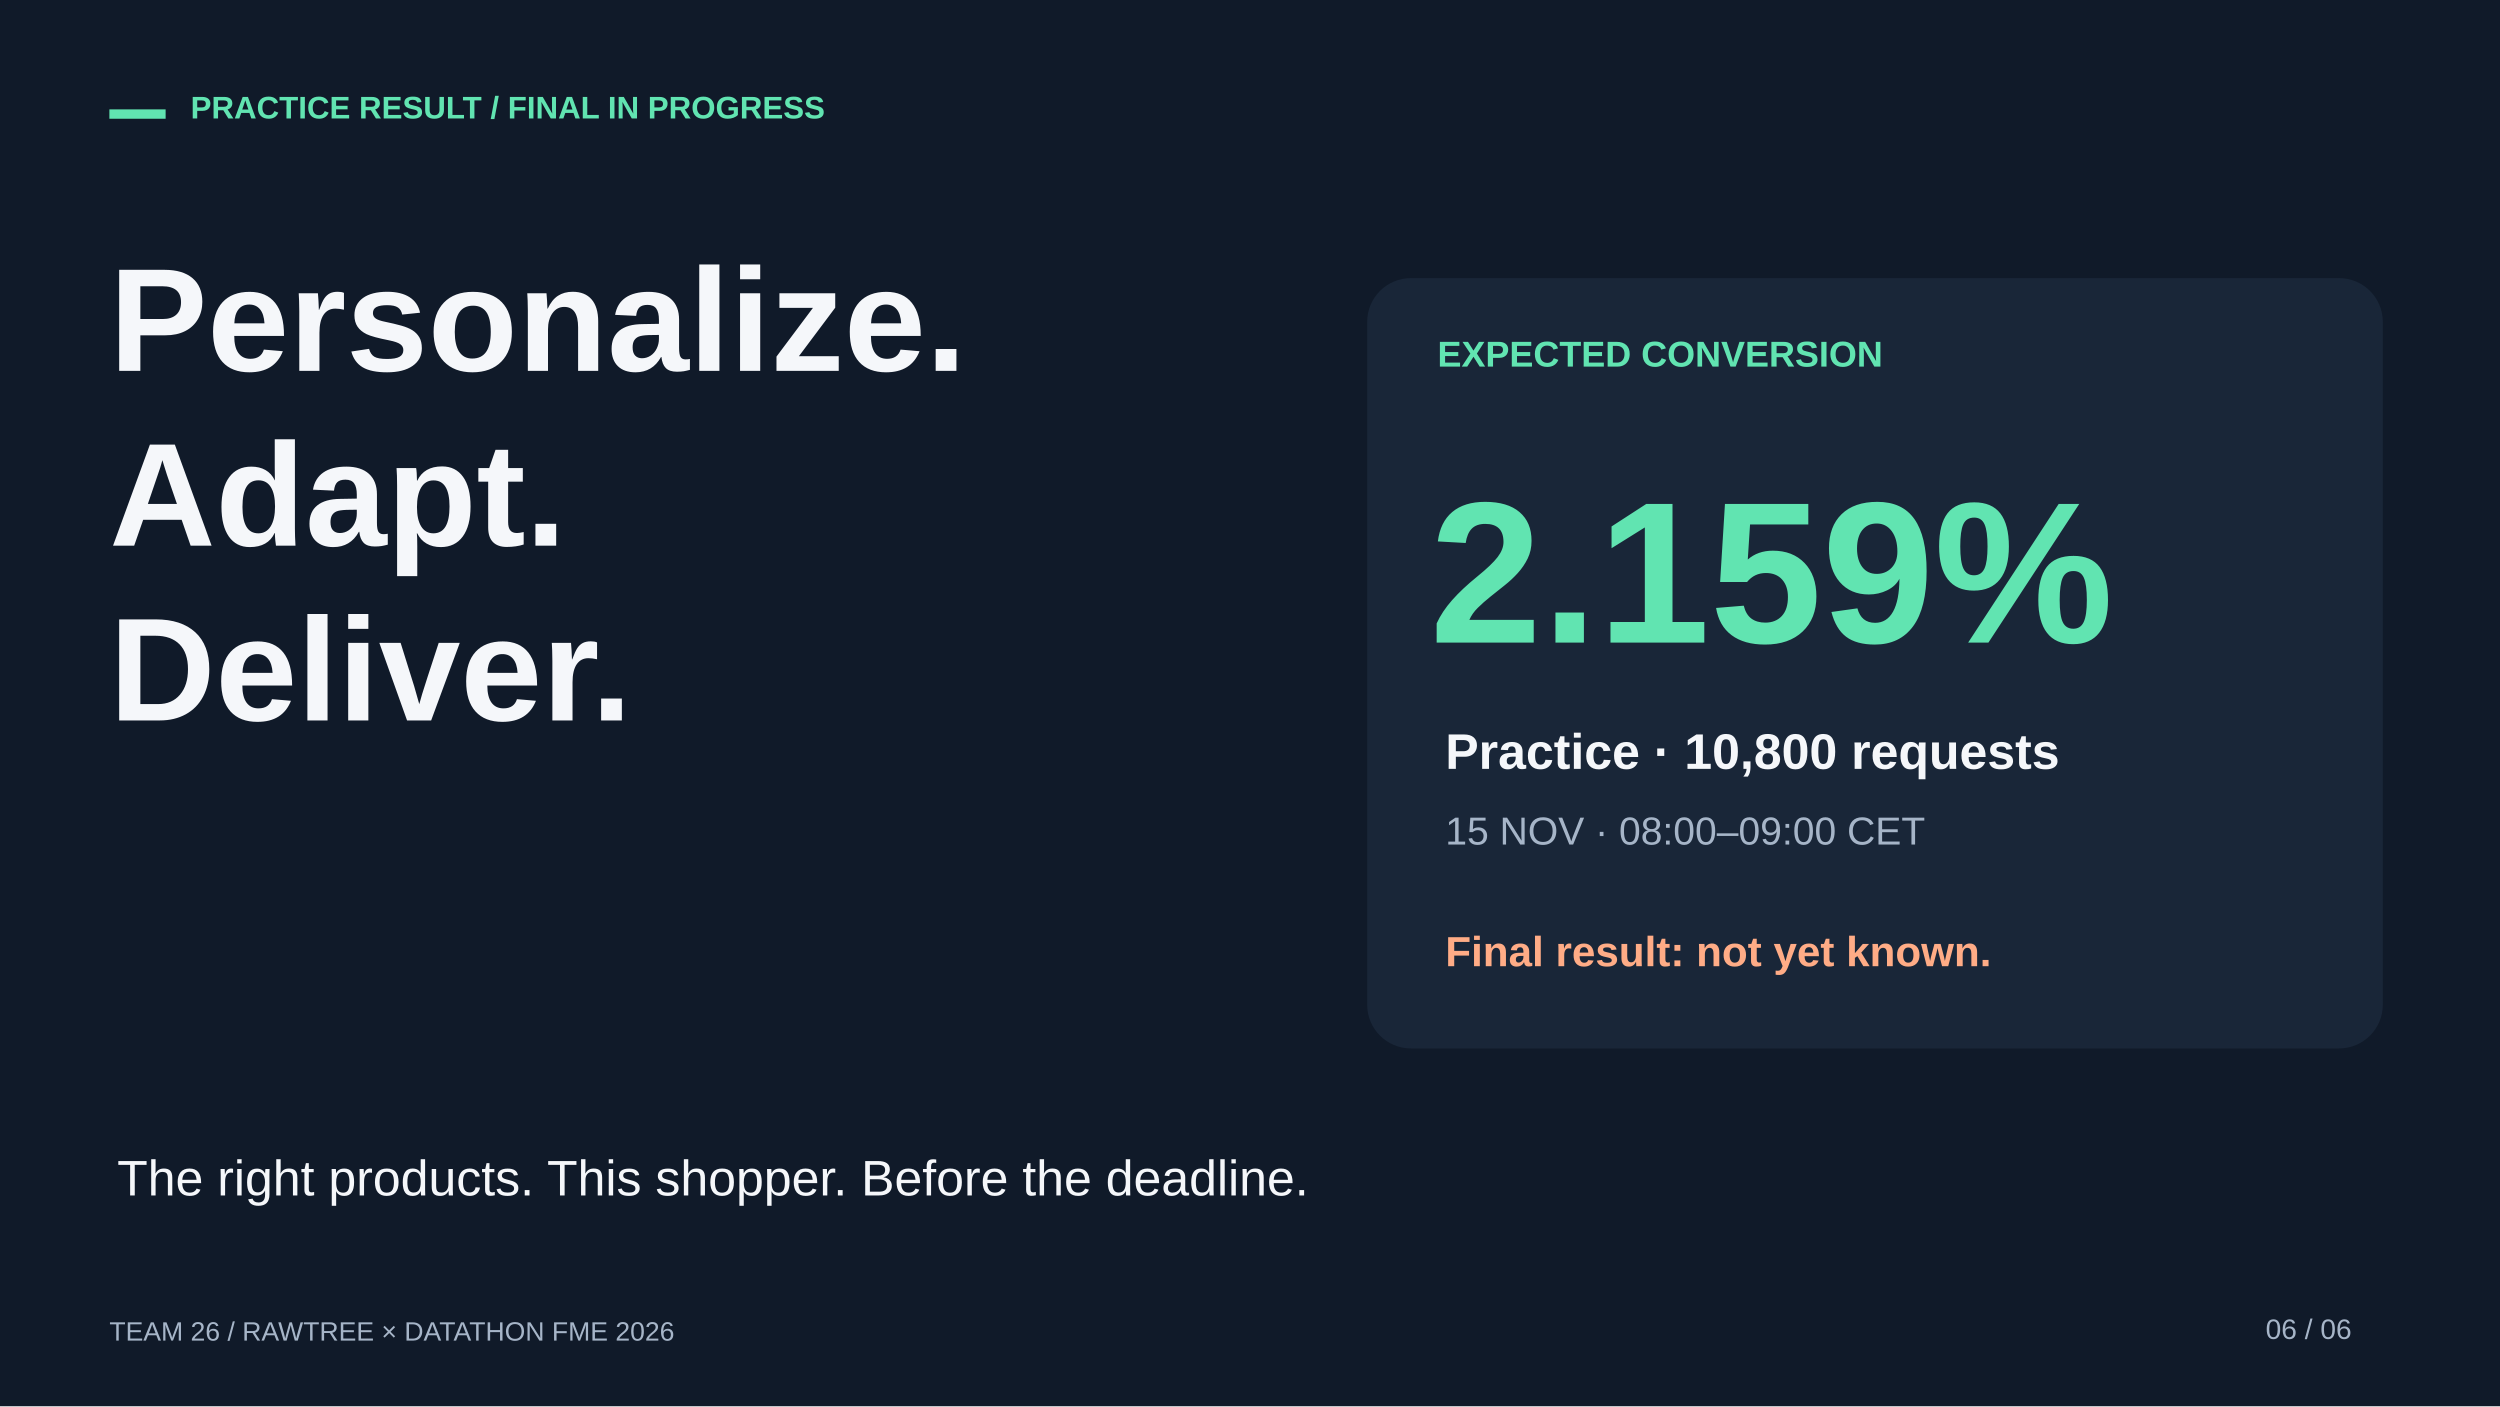
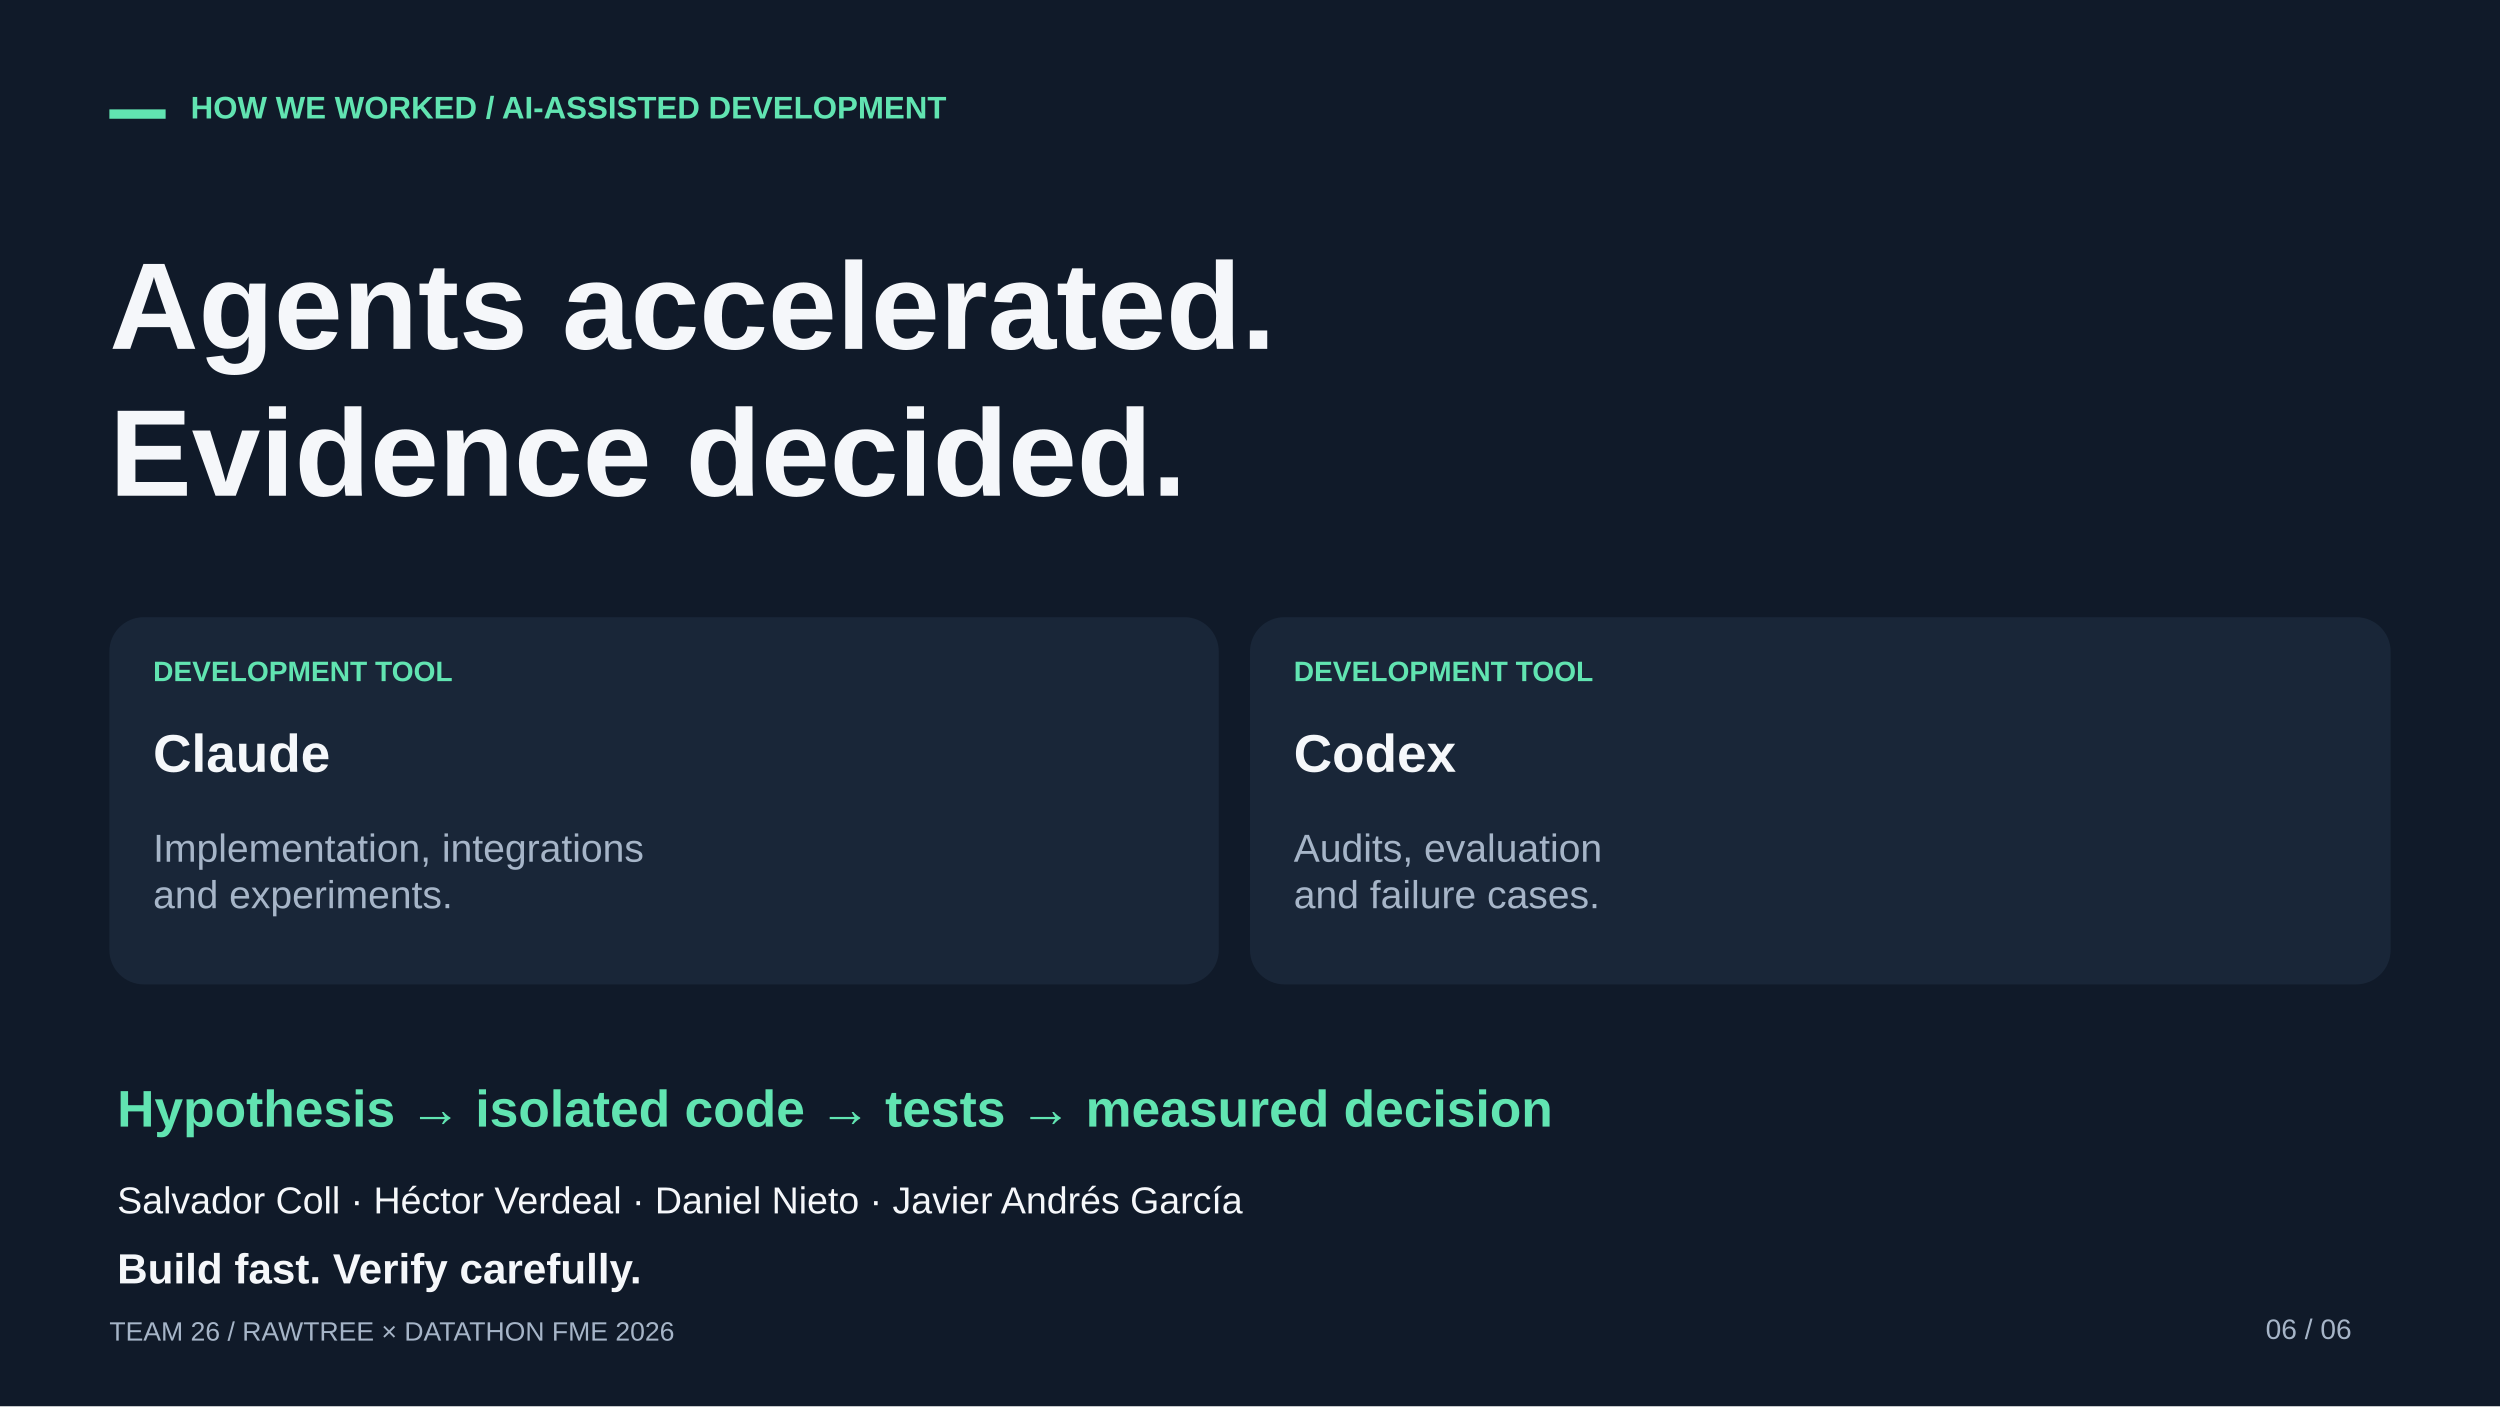
- <svg xmlns="http://www.w3.org/2000/svg" viewBox="0 0 1600 900" role="img" aria-label="Personalize. Adapt. Deliver.">
+ <svg xmlns="http://www.w3.org/2000/svg" viewBox="0 0 1600 900" role="img" aria-label="Agents accelerated. Evidence decided.">
  <rect x="0" y="0" width="1600" height="900" rx="0" fill="#101A29" />
  <rect x="70" y="70" width="36" height="6" rx="0" fill="#61E4B1" />
  <text fill="#61E4B1" font-family="Arial, sans-serif" font-size="20" font-weight="700">
-     <tspan x="122" y="75.8">PRACTICE RESULT / FINAL IN PROGRESS</tspan>
+     <tspan x="122" y="75.8">HOW WE WORKED / AI-ASSISTED DEVELOPMENT</tspan>
  </text>
  <text fill="#A6B5C8" font-family="Arial, sans-serif" font-size="17" font-weight="400">
    <tspan x="70" y="857.98">TEAM 26  /  RAWTREE × DATATHON FME 2026</tspan>
  </text>
  <text fill="#A6B5C8" font-family="Arial, sans-serif" font-size="18" font-weight="400">
    <tspan x="1450" y="856.92">06 / 06</tspan>
  </text>
-   <text fill="#F5F7FA" font-family="Arial, sans-serif" font-size="94" font-weight="700">
-     <tspan x="70" y="237.36">Personalize.</tspan>
-     <tspan x="70" y="349.22">Adapt.</tspan>
-     <tspan x="70" y="461.08">Deliver.</tspan>
+   <text fill="#F5F7FA" font-family="Arial, sans-serif" font-size="79" font-weight="700">
+     <tspan x="70" y="223.26">Agents accelerated.</tspan>
+     <tspan x="70" y="317.27">Evidence decided.</tspan>
  </text>
-   <rect x="875" y="178" width="650" height="493" rx="28" fill="#192638" />
-   <text fill="#61E4B1" font-family="Arial, sans-serif" font-size="23" font-weight="700">
-     <tspan x="920" y="234.62">EXPECTED CONVERSION</tspan>
+   <rect x="70" y="395" width="710" height="235" rx="22" fill="#192638" />
+   <text fill="#61E4B1" font-family="Arial, sans-serif" font-size="18" font-weight="700">
+     <tspan x="98" y="435.92">DEVELOPMENT TOOL</tspan>
  </text>
-   <text fill="#61E4B1" font-family="Arial, sans-serif" font-size="129" font-weight="700">
-     <tspan x="915" y="411.26">2.159%</tspan>
-   </text>
-   <text fill="#F5F7FA" font-family="Arial, sans-serif" font-size="32" font-weight="700">
-     <tspan x="925" y="492.08">Practice · 10,800 requests</tspan>
+   <text fill="#F5F7FA" font-family="Arial, sans-serif" font-size="34" font-weight="700">
+     <tspan x="98" y="493.96">Claude</tspan>
  </text>
  <text fill="#A6B5C8" font-family="Arial, sans-serif" font-size="25" font-weight="400">
-     <tspan x="925" y="540.5">15 NOV · 08:00–09:00 CET</tspan>
+     <tspan x="98" y="551.5">Implementation, integrations</tspan>
+     <tspan x="98" y="581.25">and experiments.</tspan>
  </text>
-   <text fill="#FFAC86" font-family="Arial, sans-serif" font-size="27" font-weight="700">
-     <tspan x="925" y="618.38">Final result: not yet known.</tspan>
+   <rect x="800" y="395" width="730" height="235" rx="22" fill="#192638" />
+   <text fill="#61E4B1" font-family="Arial, sans-serif" font-size="18" font-weight="700">
+     <tspan x="828" y="435.92">DEVELOPMENT TOOL</tspan>
  </text>
-   <text fill="#F5F7FA" font-family="Arial, sans-serif" font-size="32" font-weight="400">
-     <tspan x="75" y="765.08">The right products. This shopper. Before the deadline.</tspan>
+   <text fill="#F5F7FA" font-family="Arial, sans-serif" font-size="34" font-weight="700">
+     <tspan x="828" y="493.96">Codex</tspan>
+   </text>
+   <text fill="#A6B5C8" font-family="Arial, sans-serif" font-size="25" font-weight="400">
+     <tspan x="828" y="551.5">Audits, evaluation</tspan>
+     <tspan x="828" y="581.25">and failure cases.</tspan>
+   </text>
+   <text fill="#61E4B1" font-family="Arial, sans-serif" font-size="33" font-weight="700">
+     <tspan x="75" y="721.02">Hypothesis → isolated code → tests → measured decision</tspan>
+   </text>
+   <text fill="#F5F7FA" font-family="Arial, sans-serif" font-size="24" font-weight="400">
+     <tspan x="75" y="776.56">Salvador Coll · Héctor Verdeal · Daniel Nieto · Javier Andrés García</tspan>
+   </text>
+   <text fill="#F5F7FA" font-family="Arial, sans-serif" font-size="27" font-weight="700">
+     <tspan x="75" y="821.38">Build fast. Verify carefully.</tspan>
  </text>
</svg>
